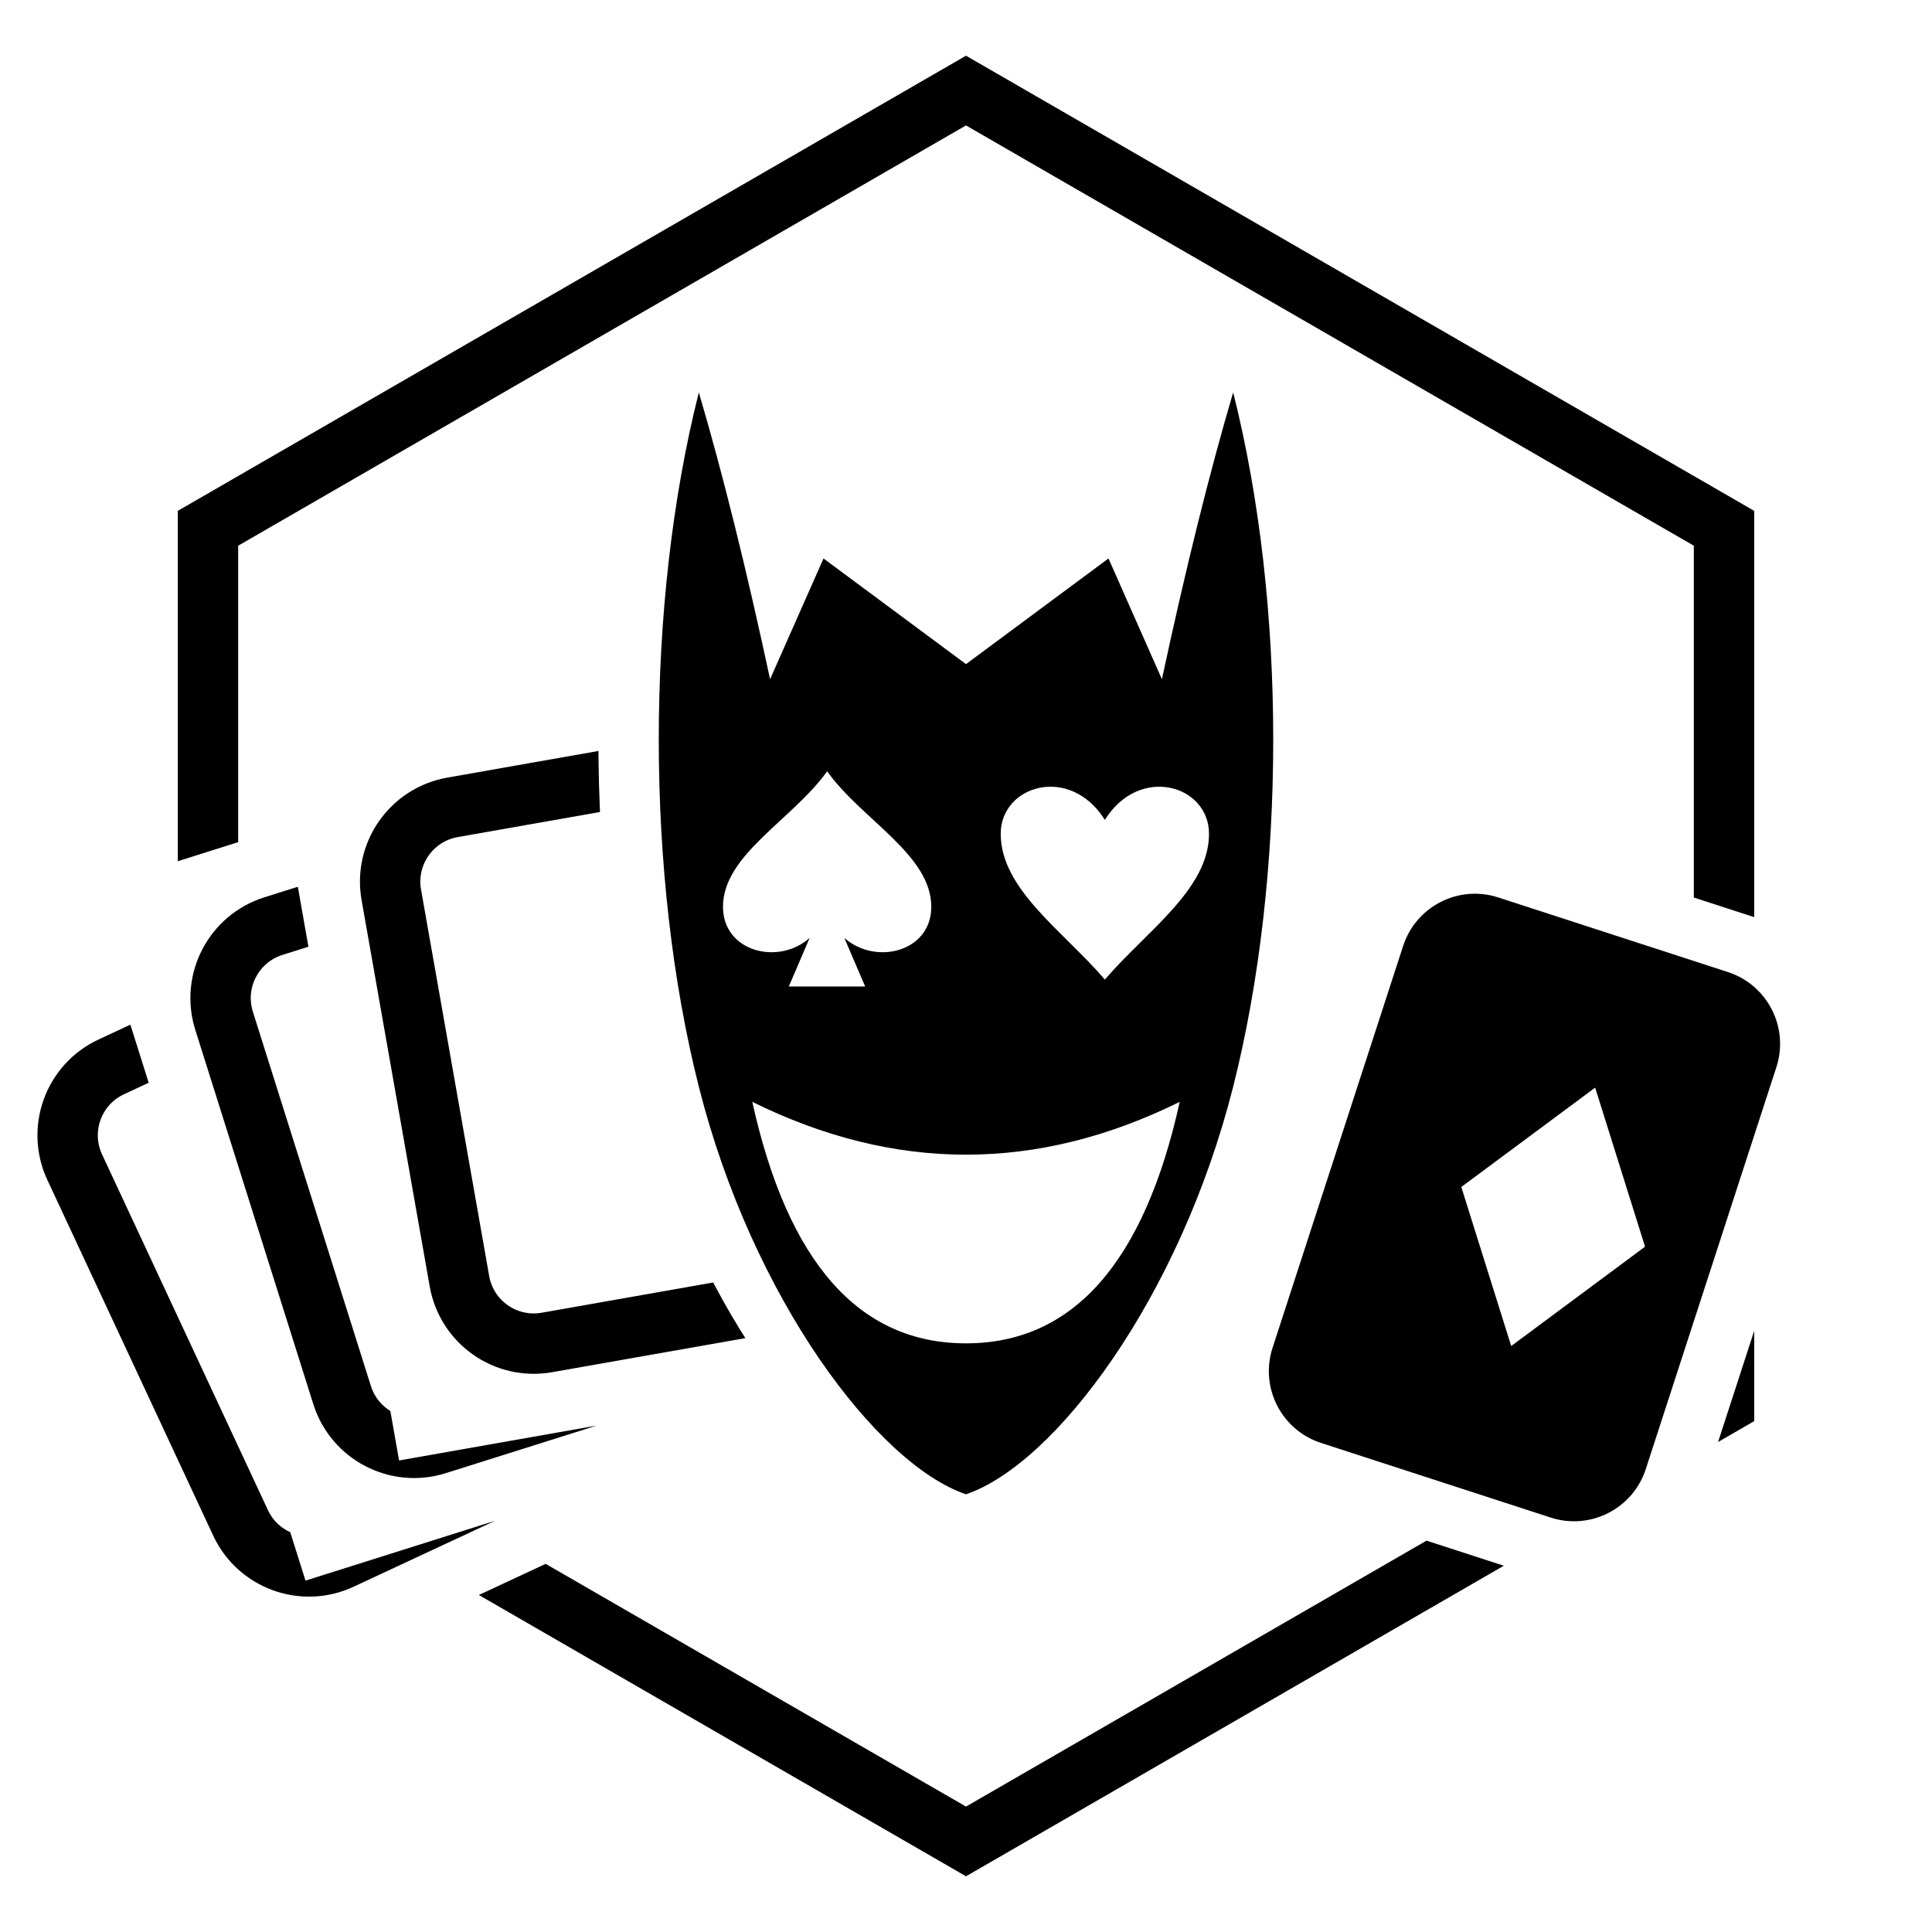
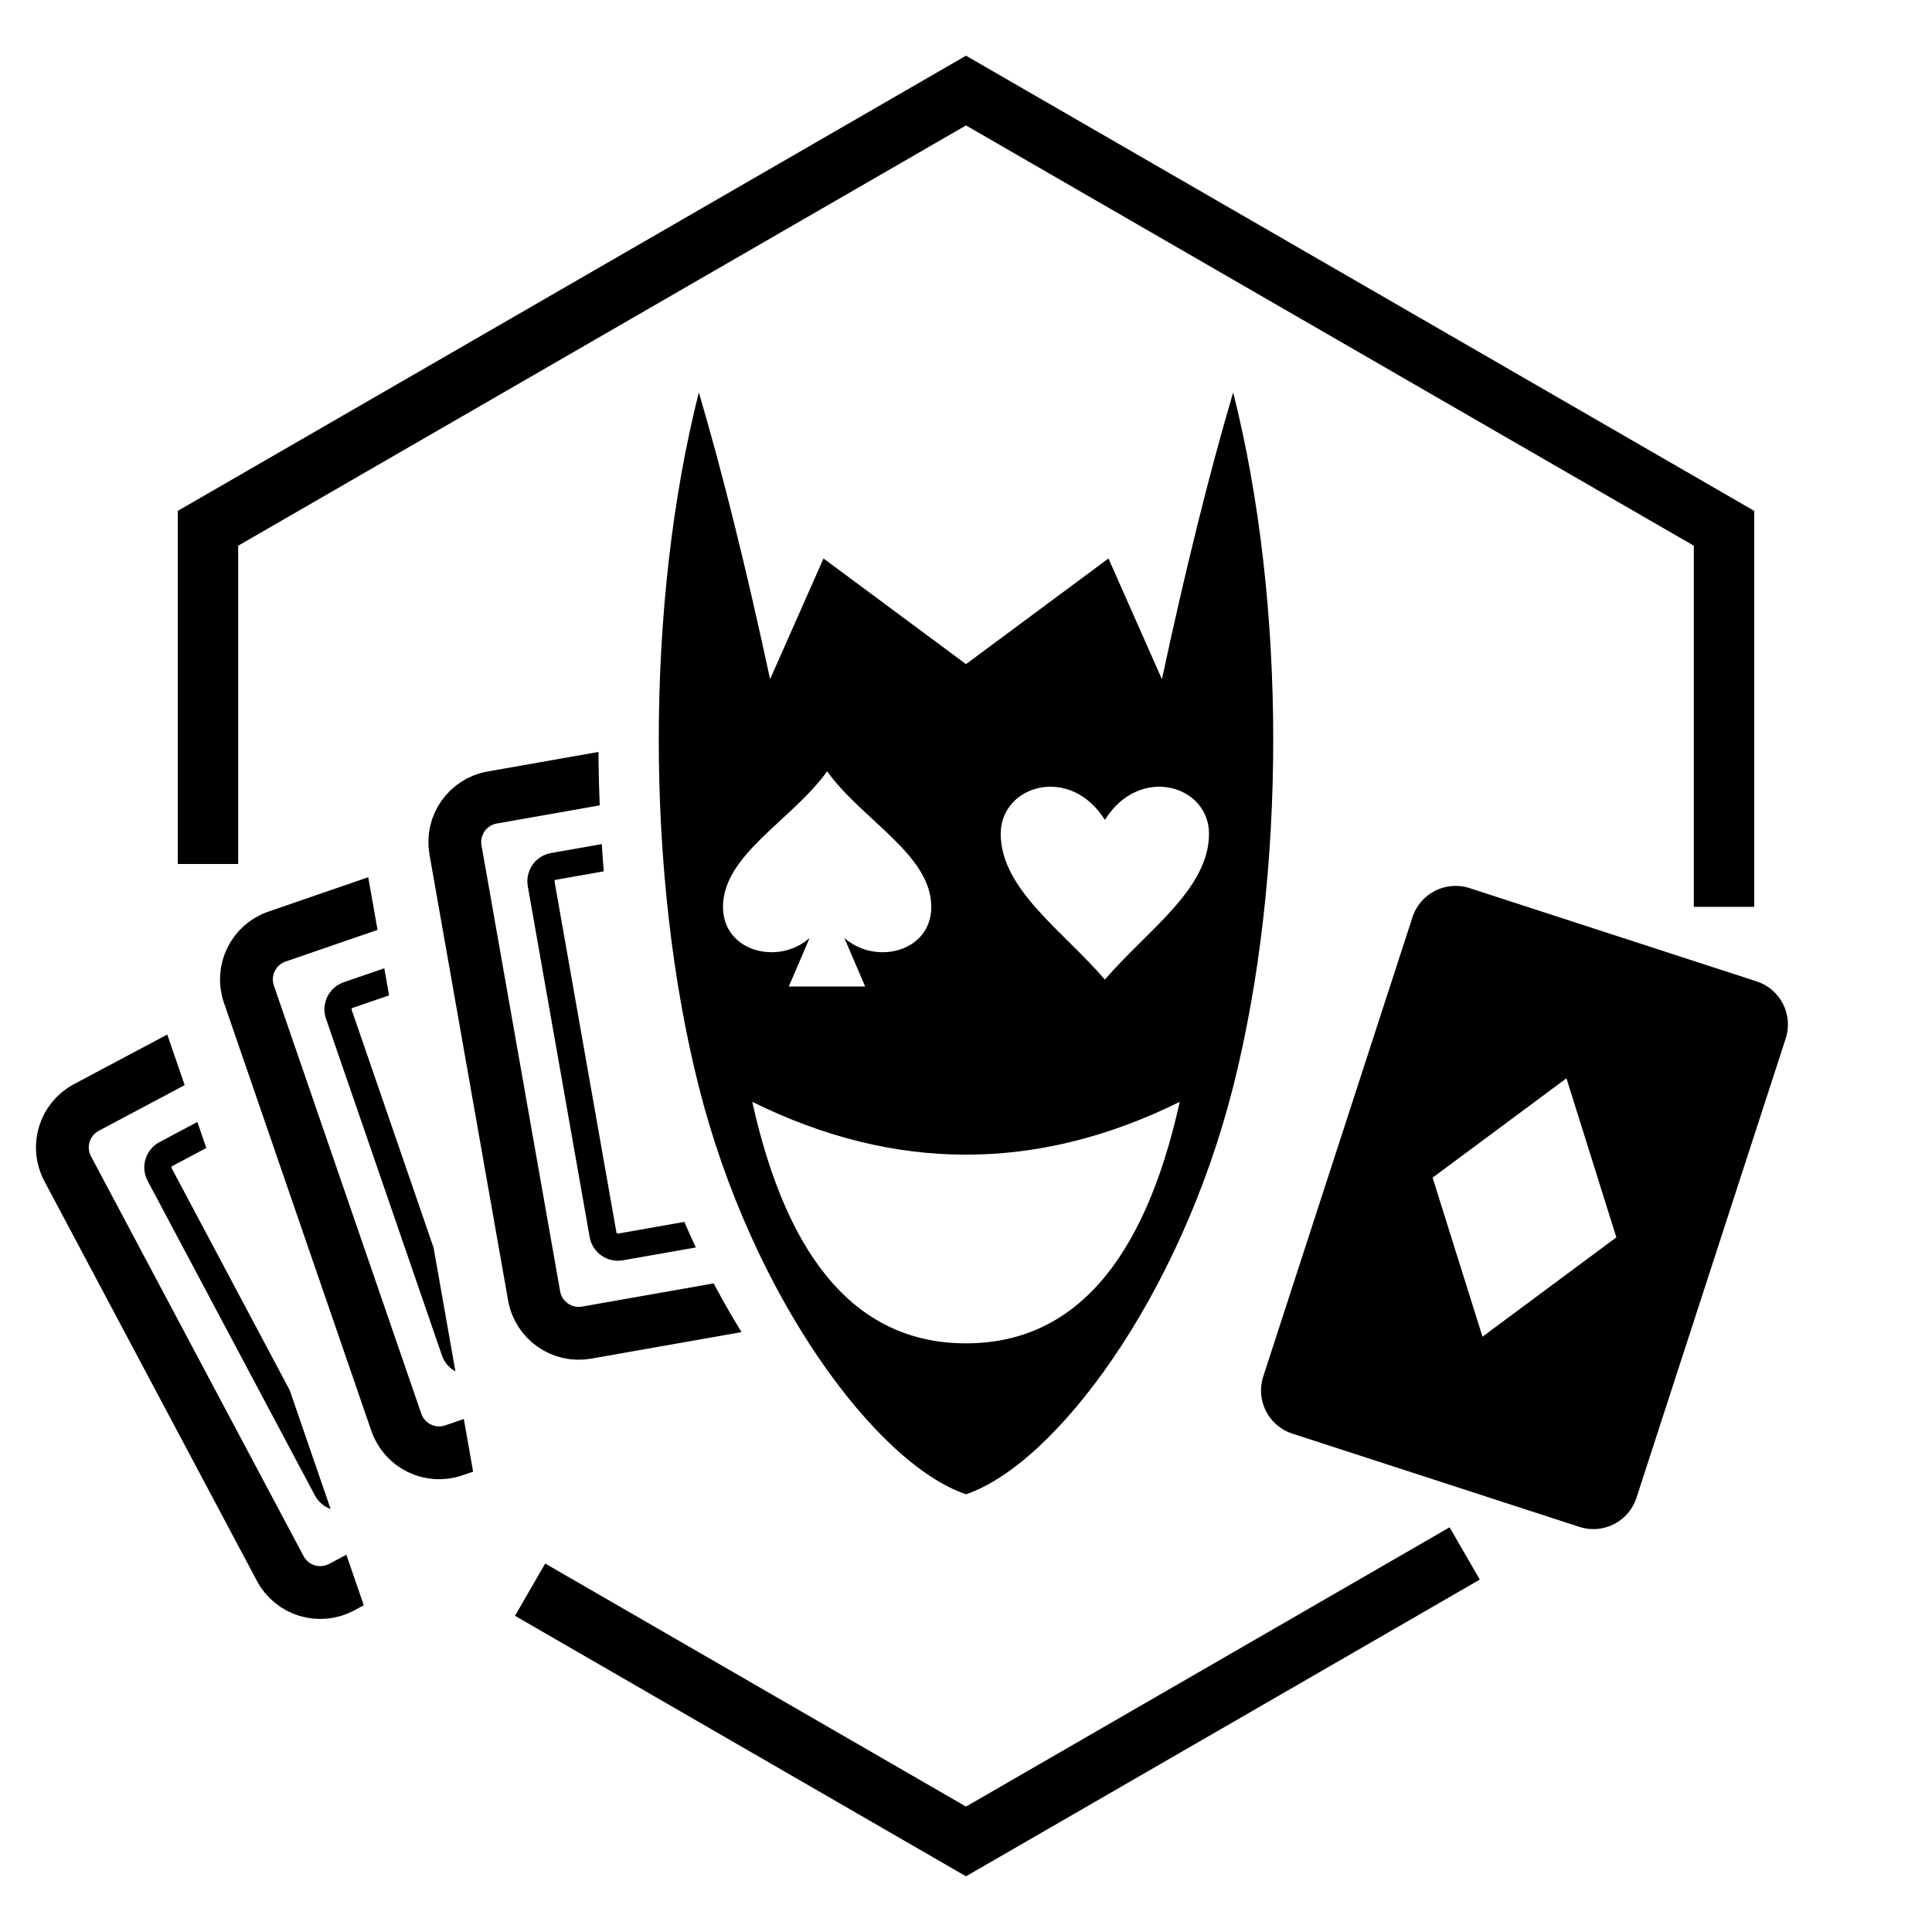
<svg xmlns="http://www.w3.org/2000/svg" viewBox="0 0 64 64">
  <defs>
    <clipPath id="bai-left">
      <path d="M-2 -2H21.15L21.15 13C19.38 20 19.38 29 21.15 36C22.92 43 27.05 48.5 30 49.5V66H-2Z" />
    </clipPath>
    <clipPath id="bai-right">
      <path d="M66 -2H42.85L42.85 13C44.62 20 44.62 29 42.85 36C41.08 43 36.95 48.5 34 49.5V66H66Z" />
    </clipPath>
    <clipPath id="bai-c0">
-       <path clip-rule="evenodd" d="M-2 -2H66V66H-2ZM9.05 24.75L26.78 21.62L30.95 45.25L13.22 48.38Z" />
+       <path clip-rule="evenodd" d="M-2 -2H66V66H-2ZM11.35 24.25L29.08 21.12L38.46 74.3L20.73 77.42Z" />
    </clipPath>
    <clipPath id="bai-c1">
-       <path clip-rule="evenodd" d="M-2 -2H66V66H-2ZM2.91 29.47L20.07 24.05L27.29 46.94L10.12 52.36Z" />
+       <path clip-rule="evenodd" d="M-2 -2H66V66H-2ZM3.95 29.65L20.97 23.79L38.55 74.85L21.53 80.71Z" />
    </clipPath>
    <clipPath id="bai-c2">
-       <path clip-rule="evenodd" d="M-2 -2H66V66H-2ZM-2.57 34.95L13.74 27.34L23.88 49.1L7.57 56.7Z" />
-     </clipPath>
-     <clipPath id="bai-rc">
-       <path clip-rule="evenodd" d="M-2 -2H66V66H-2ZM45.97 26.44L62.14 31.69L55.03 53.56L38.86 48.31Z" />
+       <path clip-rule="evenodd" d="M-2 -2H66V66H-2ZM-2.52 36.15L13.37 27.7L24.64 48.89L8.75 57.34Z" />
    </clipPath>
  </defs>
-   <g clip-path="url(#bai-c0)">
-     <g clip-path="url(#bai-c1)">
-       <g clip-path="url(#bai-c2)">
-         <g clip-path="url(#bai-rc)">
-           <path fill="none" stroke="currentColor" stroke-width="2" d="M32 3L57.11 17.5V46.5L32 61L6.89 46.5V17.5Z" />
+   <path fill="none" stroke="currentColor" stroke-width="2" d="M6.89 28.62L6.89 17.5L32 3L57.11 17.5L57.11 30.04M48.52 51.46L32 61L17.56 52.66" />
+   <g fill="none" stroke="currentColor" stroke-width="2" clip-path="url(#bai-left)">
+     <g transform="rotate(-10 22.3 34.5)">
+       <rect stroke-width="1.75" x="16.3" y="25.5" width="12" height="18" rx="1.5" />
+       <rect stroke-width="0.9" x="18.9" y="28.1" width="6.8" height="12.8" rx="0.5" />
+     </g>
+     <g clip-path="url(#bai-c0)">
+       <g transform="rotate(-19 16.36 38.07)">
+         <rect stroke-width="1.75" x="10.36" y="29.07" width="12" height="18" rx="1.5" />
+         <rect stroke-width="0.9" x="12.96" y="31.67" width="6.8" height="12.8" rx="0.5" />
+       </g>
+     </g>
+     <g clip-path="url(#bai-c0)">
+       <g clip-path="url(#bai-c1)">
+         <g transform="rotate(-28 11.06 42.52)">
+           <rect stroke-width="1.75" x="5.06" y="33.52" width="12" height="18" rx="1.5" />
+           <rect stroke-width="0.9" x="7.66" y="36.12" width="6.8" height="12.8" rx="0.5" />
        </g>
      </g>
    </g>
  </g>
-   <g fill="none" stroke="currentColor" stroke-width="2" clip-path="url(#bai-left)">
-     <rect x="14" y="26" width="12" height="18" rx="2.5" transform="rotate(-10 20 35)" />
-     <g clip-path="url(#bai-c0)">
-       <rect x="9.1" y="29.21" width="12" height="18" rx="2.5" transform="rotate(-17.5 15.1 38.21)" />
-     </g>
-     <g clip-path="url(#bai-c0)">
-       <g clip-path="url(#bai-c1)">
-         <rect x="4.66" y="33.02" width="12" height="18" rx="2.5" transform="rotate(-25 10.66 42.02)" />
-       </g>
-     </g>
-   </g>
  <g clip-path="url(#bai-right)">
-     <path fill="currentColor" fill-rule="evenodd" transform="rotate(18 50.5 40)" d="M46.5 30.5h8a2.5 2.5 0 0 1 2.5 2.5v14a2.5 2.5 0 0 1-2.5 2.5h-8a2.5 2.5 0 0 1-2.5-2.5v-14a2.5 2.5 0 0 1 2.5-2.5ZM51.5 35.5l3.2 4.5-3.2 4.5-3.2-4.5Z" />
+     <path fill="currentColor" fill-rule="evenodd" transform="rotate(18 50.5 40)" d="M45.5 30.5h10a1.5 1.5 0 0 1 1.5 1.5v16a1.5 1.5 0 0 1-1.5 1.5h-10a1.5 1.5 0 0 1-1.5-1.5v-16a1.5 1.5 0 0 1 1.5-1.5ZM50.5 35.5l3.2 4.5-3.2 4.5-3.2-4.5Z" />
  </g>
  <path fill="currentColor" fill-rule="evenodd" d="M23.15 13C21.38 20 21.38 29 23.15 36C24.92 43 29.05 48.5 32 49.5C34.95 48.5 39.08 43 40.85 36C42.62 29 42.62 20 40.85 13Q39.67 17 38.49 22.5L36.72 18.5L32 22L27.28 18.5L25.51 22.5Q24.33 17 23.15 13ZM27.4 25.55C28.55 27.16 30.85 28.31 30.85 30.04C30.85 31.53 29.01 31.99 27.97 31.07L28.66 32.68H26.13L26.82 31.07C25.79 31.99 23.95 31.53 23.95 30.04C23.95 28.31 26.25 27.16 27.4 25.55ZM36.6 32.45C35.22 30.84 33.15 29.46 33.15 27.62C33.15 26.01 35.45 25.32 36.6 27.16C37.75 25.32 40.05 26.01 40.05 27.62C40.05 29.46 37.98 30.84 36.6 32.45ZM24.92 36.5Q32 40 39.08 36.5Q37.31 44.5 32 44.5Q26.69 44.5 24.92 36.5Z" />
</svg>
